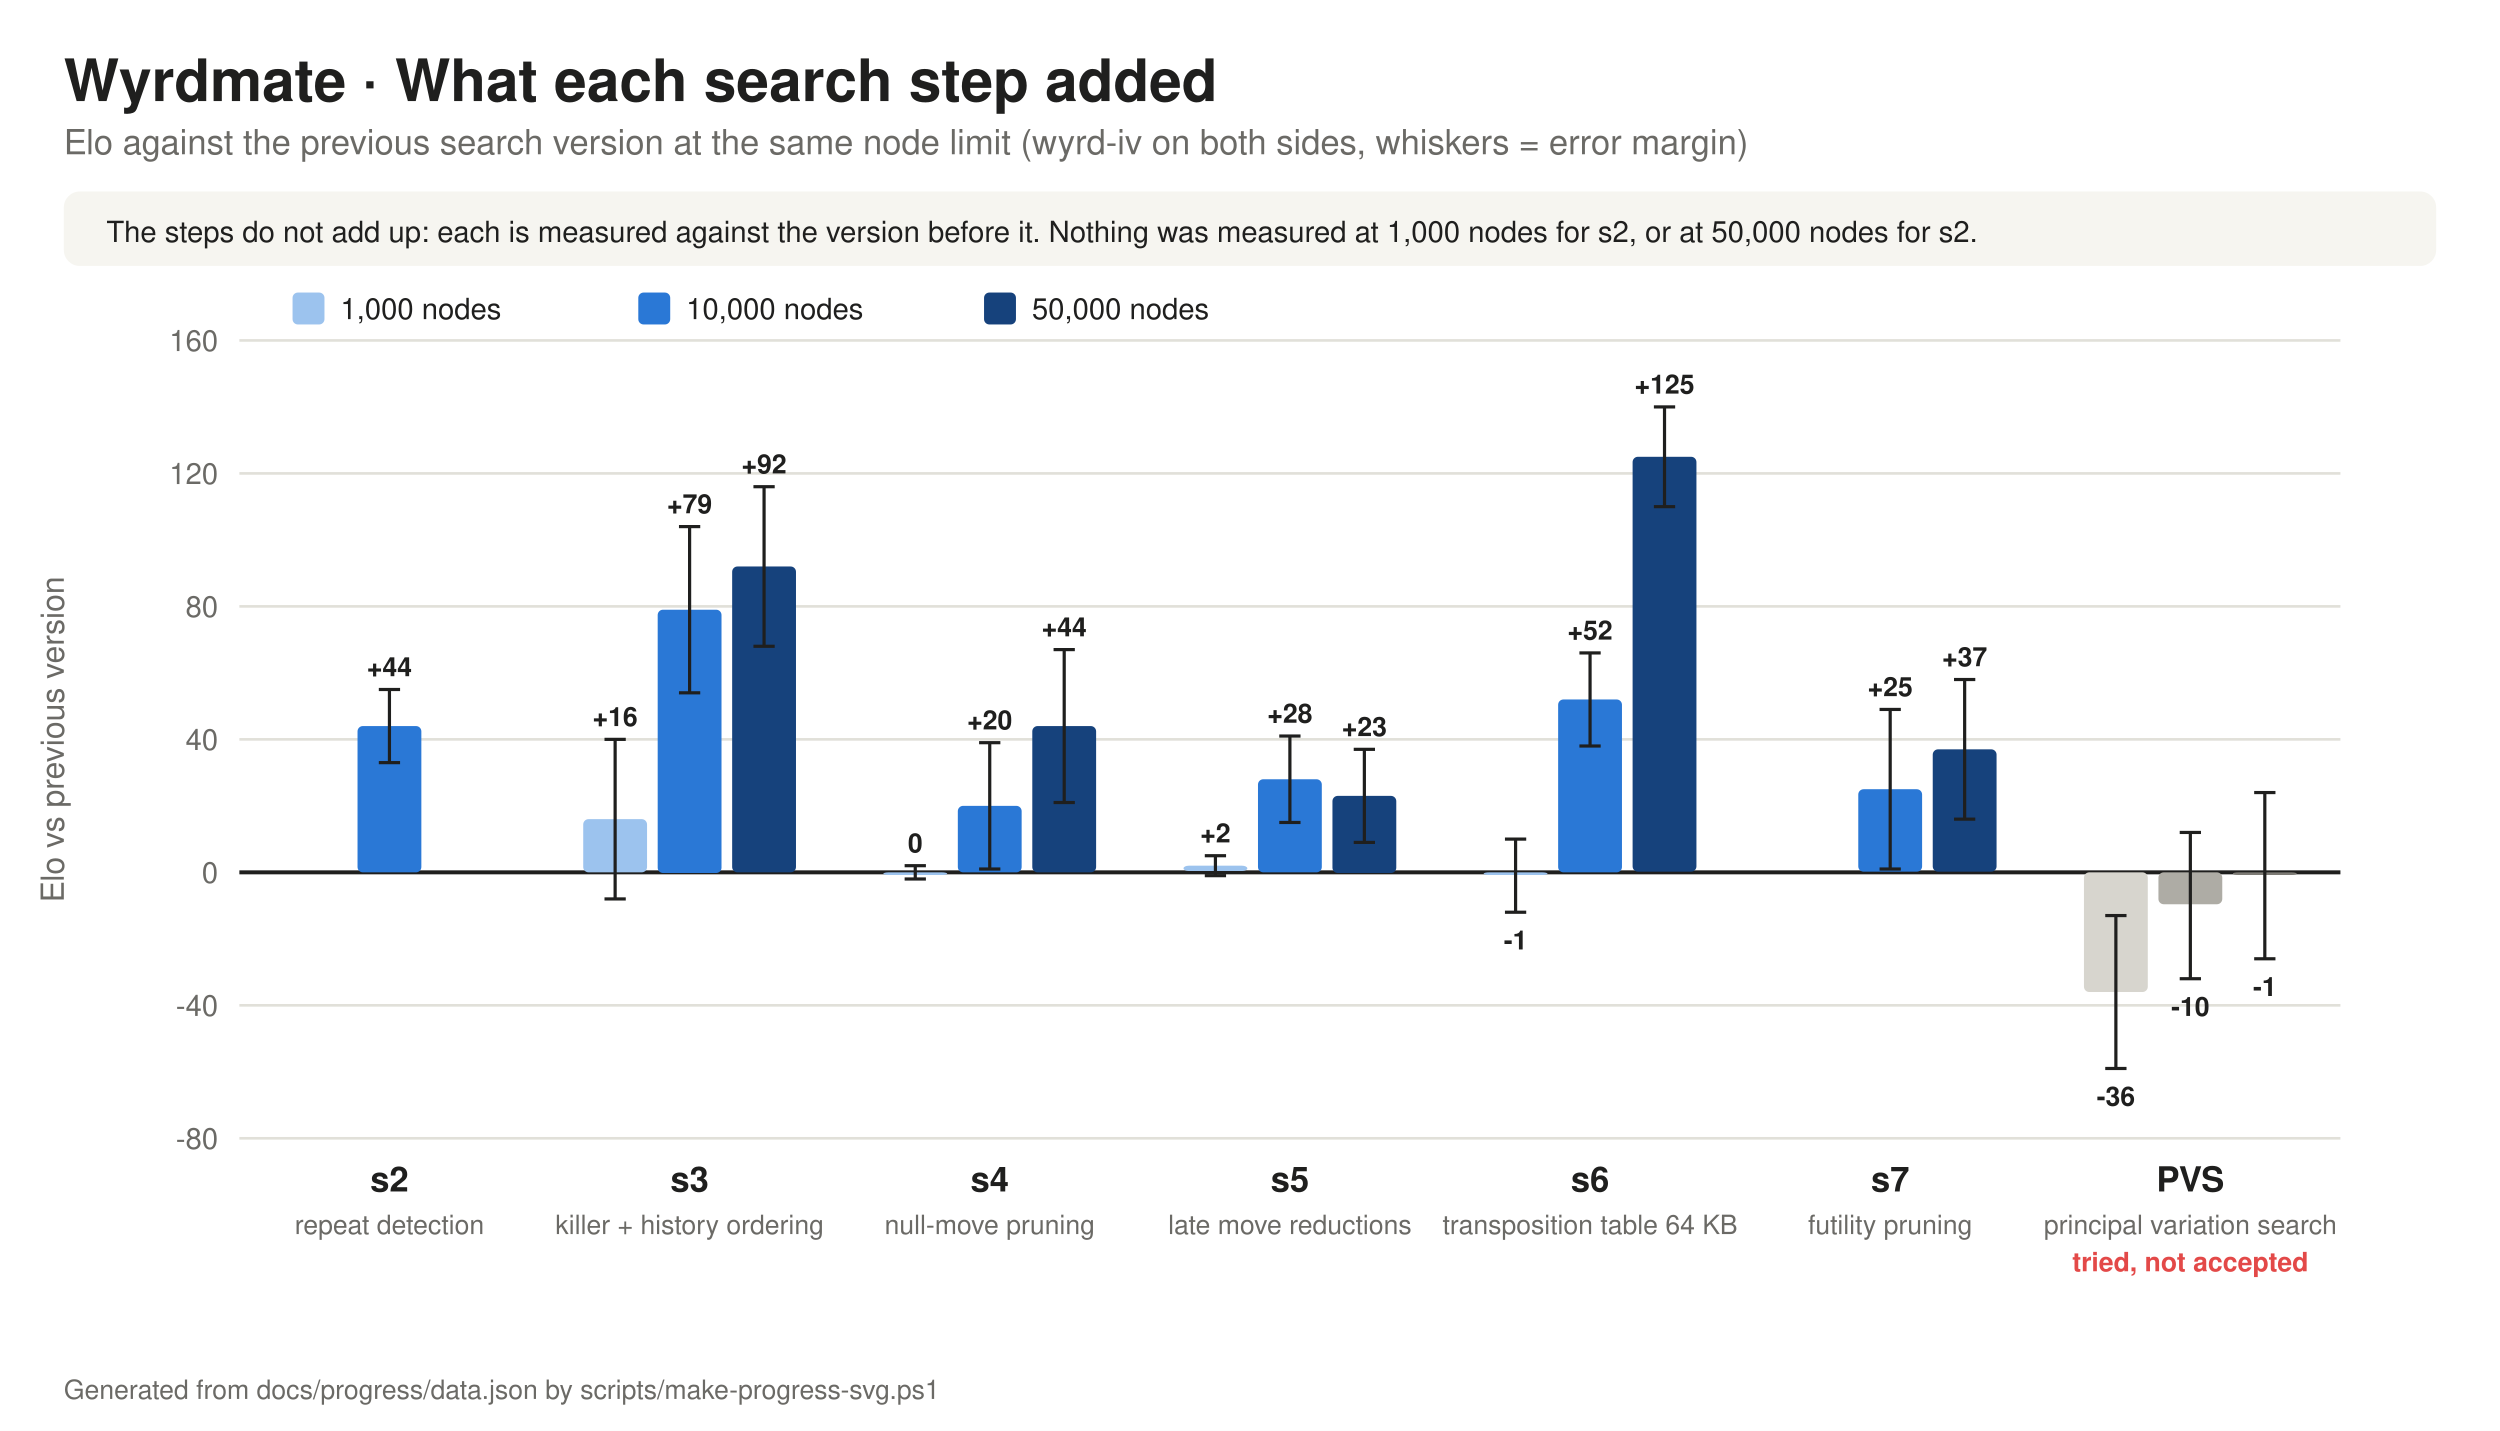
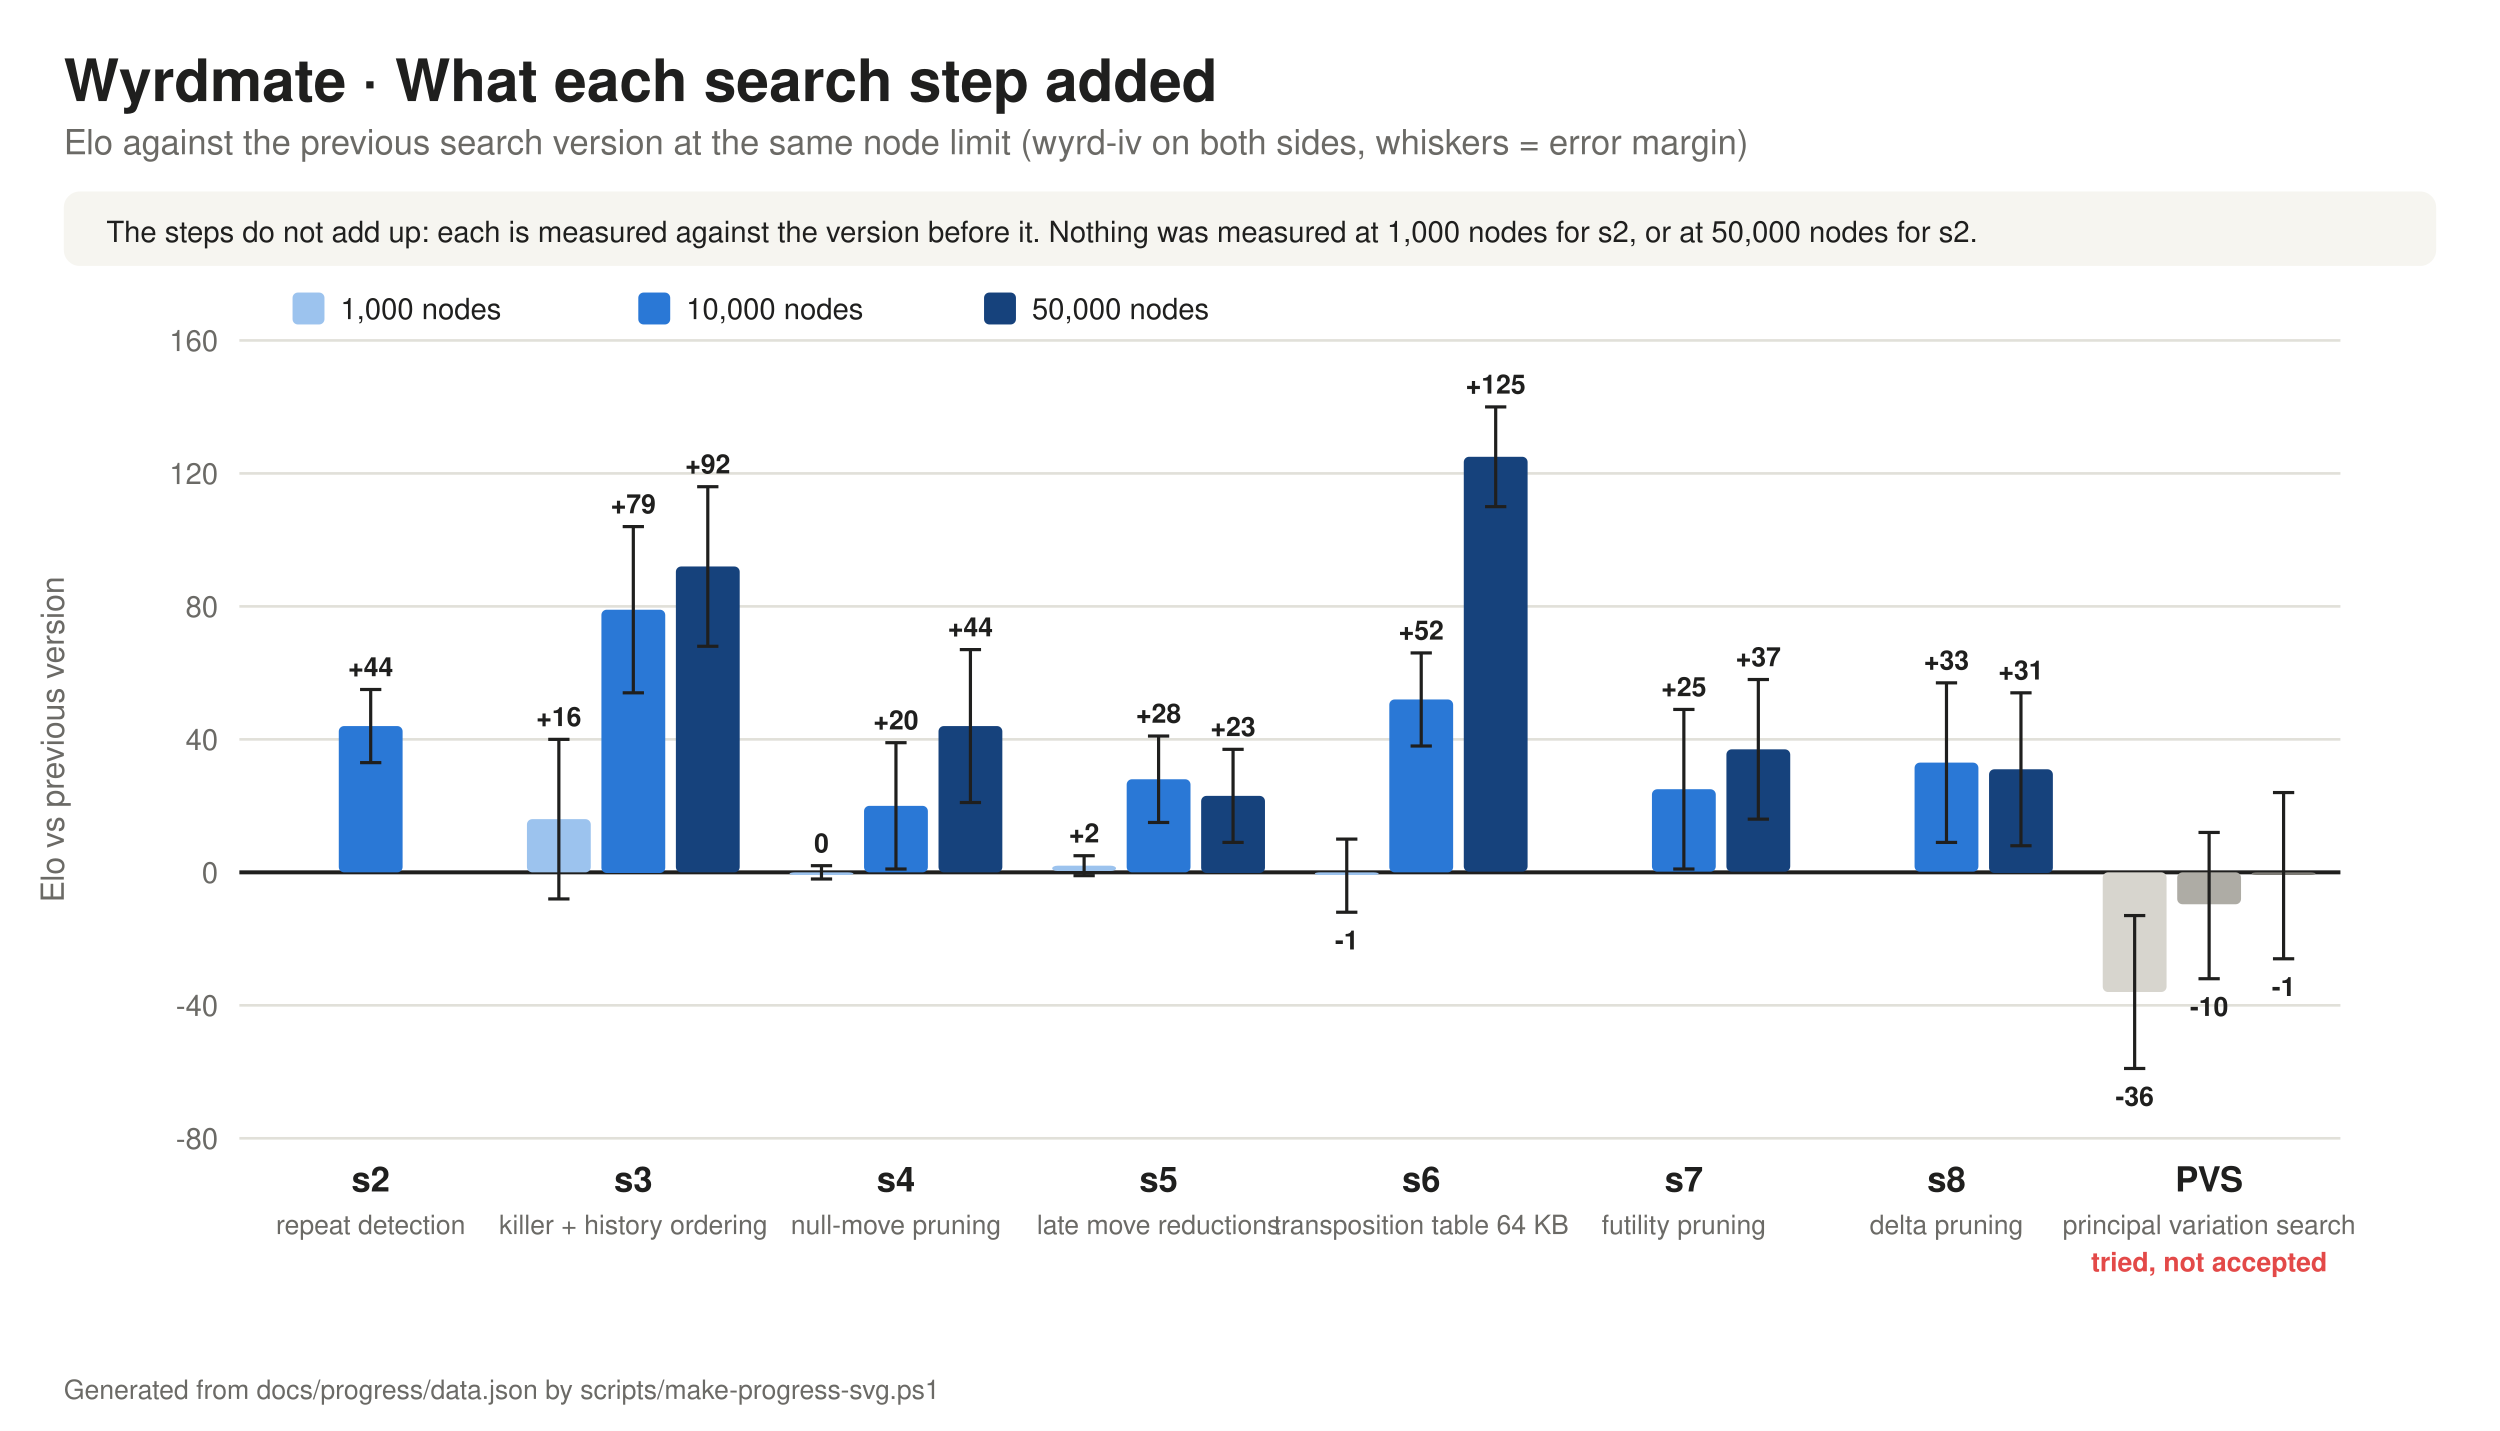
<svg xmlns="http://www.w3.org/2000/svg" width="940" height="538" viewBox="0 0 940 538" font-family="Segoe UI,Helvetica,Arial,sans-serif" role="img" aria-label="Wyrdmate · What each search step added">
  <rect width="940" height="538" fill="#ffffff" />
  <text x="24" y="38" font-size="22" font-weight="700" fill="#1f1f1e" text-anchor="start">Wyrdmate · What each search step added</text>
  <text x="24" y="58" font-size="13" font-weight="400" fill="#6b6a66" text-anchor="start">Elo against the previous search version at the same node limit (wyrd-iv on both sides, whiskers = error margin)</text>
  <rect x="24" y="72" width="892" height="28" rx="6" fill="#f6f5f0" />
  <text x="40" y="91" font-size="11" font-weight="400" fill="#1f1f1e" text-anchor="start">The steps do not add up: each is measured against the version before it. Nothing was measured at 1,000 nodes for s2, or at 50,000 nodes for s2.</text>
  <line x1="90" y1="428" x2="880" y2="428" stroke="#e1e0d9" stroke-width="1" />
  <text x="82" y="432" font-size="11" font-weight="400" fill="#6b6a66" text-anchor="end">-80</text>
  <line x1="90" y1="378" x2="880" y2="378" stroke="#e1e0d9" stroke-width="1" />
  <text x="82" y="382" font-size="11" font-weight="400" fill="#6b6a66" text-anchor="end">-40</text>
  <line x1="90" y1="328" x2="880" y2="328" stroke="#1f1f1e" stroke-width="1.5" />
  <text x="82" y="332" font-size="11" font-weight="400" fill="#6b6a66" text-anchor="end">0</text>
  <line x1="90" y1="278" x2="880" y2="278" stroke="#e1e0d9" stroke-width="1" />
  <text x="82" y="282" font-size="11" font-weight="400" fill="#6b6a66" text-anchor="end">40</text>
  <line x1="90" y1="228" x2="880" y2="228" stroke="#e1e0d9" stroke-width="1" />
  <text x="82" y="232" font-size="11" font-weight="400" fill="#6b6a66" text-anchor="end">80</text>
  <line x1="90" y1="178" x2="880" y2="178" stroke="#e1e0d9" stroke-width="1" />
  <text x="82" y="182" font-size="11" font-weight="400" fill="#6b6a66" text-anchor="end">120</text>
  <line x1="90" y1="128" x2="880" y2="128" stroke="#e1e0d9" stroke-width="1" />
  <text x="82" y="132" font-size="11" font-weight="400" fill="#6b6a66" text-anchor="end">160</text>
  <text transform="translate(24 278) rotate(-90)" font-size="12" fill="#6b6a66" text-anchor="middle">Elo vs previous version</text>
-   <rect x="134.43" y="273" width="24" height="55" rx="2" fill="#2a78d6" />
-   <path d="M146.43 286.75V259.25M142.43 286.75H150.43M142.43 259.25H150.43" stroke="#1f1f1e" stroke-width="1.2" fill="none" />
-   <text x="146.43" y="254.25" font-size="10" font-weight="700" fill="#1f1f1e" text-anchor="middle">+44</text>
-   <text x="146.43" y="448" font-size="13" font-weight="700" fill="#1f1f1e" text-anchor="middle">s2</text>
-   <text x="146.43" y="464" font-size="10" font-weight="400" fill="#6b6a66" text-anchor="middle">repeat detection</text>
-   <rect x="219.29" y="308" width="24" height="20" rx="2" fill="#9cc3ee" />
-   <path d="M231.29 338V278M227.29 338H235.29M227.29 278H235.29" stroke="#1f1f1e" stroke-width="1.2" fill="none" />
-   <text x="231.29" y="273" font-size="10" font-weight="700" fill="#1f1f1e" text-anchor="middle">+16</text>
-   <rect x="247.29" y="229.25" width="24" height="99" rx="2" fill="#2a78d6" />
-   <path d="M259.29 260.5V198M255.29 260.5H263.29M255.29 198H263.29" stroke="#1f1f1e" stroke-width="1.2" fill="none" />
-   <text x="259.29" y="193" font-size="10" font-weight="700" fill="#1f1f1e" text-anchor="middle">+79</text>
-   <rect x="275.29" y="213" width="24" height="115" rx="2" fill="#16427c" />
-   <path d="M287.29 243V183M283.29 243H291.29M283.29 183H291.29" stroke="#1f1f1e" stroke-width="1.2" fill="none" />
-   <text x="287.29" y="178" font-size="10" font-weight="700" fill="#1f1f1e" text-anchor="middle">+92</text>
-   <text x="259.29" y="448" font-size="13" font-weight="700" fill="#1f1f1e" text-anchor="middle">s3</text>
-   <text x="259.29" y="464" font-size="10" font-weight="400" fill="#6b6a66" text-anchor="middle">killer + history ordering</text>
-   <rect x="332.14" y="328" width="24" height="1" rx="2" fill="#9cc3ee" />
-   <path d="M344.14 330.5V325.5M340.14 330.5H348.14M340.14 325.5H348.14" stroke="#1f1f1e" stroke-width="1.2" fill="none" />
-   <text x="344.14" y="320.5" font-size="10" font-weight="700" fill="#1f1f1e" text-anchor="middle">0</text>
-   <rect x="360.14" y="303" width="24" height="25" rx="2" fill="#2a78d6" />
-   <path d="M372.14 326.75V279.25M368.14 326.75H376.14M368.14 279.25H376.14" stroke="#1f1f1e" stroke-width="1.2" fill="none" />
-   <text x="372.14" y="274.25" font-size="10" font-weight="700" fill="#1f1f1e" text-anchor="middle">+20</text>
-   <rect x="388.14" y="273" width="24" height="55" rx="2" fill="#16427c" />
-   <path d="M400.14 301.75V244.25M396.14 301.75H404.14M396.14 244.25H404.14" stroke="#1f1f1e" stroke-width="1.2" fill="none" />
-   <text x="400.14" y="239.25" font-size="10" font-weight="700" fill="#1f1f1e" text-anchor="middle">+44</text>
-   <text x="372.14" y="448" font-size="13" font-weight="700" fill="#1f1f1e" text-anchor="middle">s4</text>
-   <text x="372.14" y="464" font-size="10" font-weight="400" fill="#6b6a66" text-anchor="middle">null-move pruning</text>
-   <rect x="445" y="325.5" width="24" height="2" rx="2" fill="#9cc3ee" />
-   <path d="M457 329.25V321.75M453 329.25H461M453 321.75H461" stroke="#1f1f1e" stroke-width="1.2" fill="none" />
-   <text x="457" y="316.75" font-size="10" font-weight="700" fill="#1f1f1e" text-anchor="middle">+2</text>
-   <rect x="473" y="293" width="24" height="35" rx="2" fill="#2a78d6" />
-   <path d="M485 309.25V276.75M481 309.25H489M481 276.75H489" stroke="#1f1f1e" stroke-width="1.2" fill="none" />
-   <text x="485" y="271.75" font-size="10" font-weight="700" fill="#1f1f1e" text-anchor="middle">+28</text>
-   <rect x="501" y="299.25" width="24" height="29" rx="2" fill="#16427c" />
-   <path d="M513 316.75V281.75M509 316.75H517M509 281.75H517" stroke="#1f1f1e" stroke-width="1.2" fill="none" />
-   <text x="513" y="276.75" font-size="10" font-weight="700" fill="#1f1f1e" text-anchor="middle">+23</text>
-   <text x="485" y="448" font-size="13" font-weight="700" fill="#1f1f1e" text-anchor="middle">s5</text>
-   <text x="485" y="464" font-size="10" font-weight="400" fill="#6b6a66" text-anchor="middle">late move reductions</text>
-   <rect x="557.86" y="328" width="24" height="1" rx="2" fill="#9cc3ee" />
-   <path d="M569.86 343V315.5M565.86 343H573.86M565.86 315.5H573.86" stroke="#1f1f1e" stroke-width="1.2" fill="none" />
-   <text x="569.86" y="357" font-size="10" font-weight="700" fill="#1f1f1e" text-anchor="middle">-1</text>
-   <rect x="585.86" y="263" width="24" height="65" rx="2" fill="#2a78d6" />
-   <path d="M597.86 280.5V245.5M593.86 280.5H601.86M593.86 245.5H601.86" stroke="#1f1f1e" stroke-width="1.2" fill="none" />
-   <text x="597.86" y="240.5" font-size="10" font-weight="700" fill="#1f1f1e" text-anchor="middle">+52</text>
-   <rect x="613.86" y="171.75" width="24" height="156" rx="2" fill="#16427c" />
-   <path d="M625.86 190.5V153M621.86 190.5H629.86M621.86 153H629.86" stroke="#1f1f1e" stroke-width="1.2" fill="none" />
-   <text x="625.86" y="148" font-size="10" font-weight="700" fill="#1f1f1e" text-anchor="middle">+125</text>
-   <text x="597.86" y="448" font-size="13" font-weight="700" fill="#1f1f1e" text-anchor="middle">s6</text>
-   <text x="597.86" y="464" font-size="10" font-weight="400" fill="#6b6a66" text-anchor="middle">transposition table 64 KB</text>
-   <rect x="698.71" y="296.75" width="24" height="31" rx="2" fill="#2a78d6" />
-   <path d="M710.71 326.75V266.75M706.71 326.75H714.71M706.71 266.75H714.71" stroke="#1f1f1e" stroke-width="1.2" fill="none" />
-   <text x="710.71" y="261.75" font-size="10" font-weight="700" fill="#1f1f1e" text-anchor="middle">+25</text>
-   <rect x="726.71" y="281.75" width="24" height="46" rx="2" fill="#16427c" />
-   <path d="M738.71 308V255.5M734.71 308H742.71M734.71 255.5H742.71" stroke="#1f1f1e" stroke-width="1.2" fill="none" />
-   <text x="738.71" y="250.5" font-size="10" font-weight="700" fill="#1f1f1e" text-anchor="middle">+37</text>
-   <text x="710.71" y="448" font-size="13" font-weight="700" fill="#1f1f1e" text-anchor="middle">s7</text>
-   <text x="710.71" y="464" font-size="10" font-weight="400" fill="#6b6a66" text-anchor="middle">futility pruning</text>
-   <rect x="783.57" y="328" width="24" height="45" rx="2" fill="#d7d5ce" />
-   <path d="M795.57 401.75V344.25M791.57 401.75H799.57M791.57 344.25H799.57" stroke="#1f1f1e" stroke-width="1.2" fill="none" />
-   <text x="795.57" y="415.75" font-size="10" font-weight="700" fill="#1f1f1e" text-anchor="middle">-36</text>
-   <rect x="811.57" y="328" width="24" height="12" rx="2" fill="#aeaca5" />
-   <path d="M823.57 368V313M819.57 368H827.57M819.57 313H827.57" stroke="#1f1f1e" stroke-width="1.2" fill="none" />
-   <text x="823.57" y="382" font-size="10" font-weight="700" fill="#1f1f1e" text-anchor="middle">-10</text>
-   <rect x="839.57" y="328" width="24" height="1" rx="2" fill="#7d7b75" />
-   <path d="M851.57 360.5V298M847.57 360.5H855.57M847.57 298H855.57" stroke="#1f1f1e" stroke-width="1.2" fill="none" />
-   <text x="851.57" y="374.5" font-size="10" font-weight="700" fill="#1f1f1e" text-anchor="middle">-1</text>
-   <text x="823.57" y="448" font-size="13" font-weight="700" fill="#1f1f1e" text-anchor="middle">PVS</text>
-   <text x="823.57" y="464" font-size="10" font-weight="400" fill="#6b6a66" text-anchor="middle">principal variation search</text>
-   <text x="823.57" y="478" font-size="10" font-weight="700" fill="#e34948" text-anchor="middle">tried, not accepted</text>
+   <rect x="127.38" y="273" width="24" height="55" rx="2" fill="#2a78d6" />
+   <path d="M139.38 286.75V259.25M135.38 286.75H143.38M135.38 259.25H143.38" stroke="#1f1f1e" stroke-width="1.2" fill="none" />
+   <text x="139.38" y="254.25" font-size="10" font-weight="700" fill="#1f1f1e" text-anchor="middle">+44</text>
+   <text x="139.38" y="448" font-size="13" font-weight="700" fill="#1f1f1e" text-anchor="middle">s2</text>
+   <text x="139.38" y="464" font-size="10" font-weight="400" fill="#6b6a66" text-anchor="middle">repeat detection</text>
+   <rect x="198.13" y="308" width="24" height="20" rx="2" fill="#9cc3ee" />
+   <path d="M210.13 338V278M206.13 338H214.13M206.13 278H214.13" stroke="#1f1f1e" stroke-width="1.2" fill="none" />
+   <text x="210.13" y="273" font-size="10" font-weight="700" fill="#1f1f1e" text-anchor="middle">+16</text>
+   <rect x="226.13" y="229.25" width="24" height="99" rx="2" fill="#2a78d6" />
+   <path d="M238.13 260.5V198M234.13 260.5H242.13M234.13 198H242.13" stroke="#1f1f1e" stroke-width="1.2" fill="none" />
+   <text x="238.13" y="193" font-size="10" font-weight="700" fill="#1f1f1e" text-anchor="middle">+79</text>
+   <rect x="254.13" y="213" width="24" height="115" rx="2" fill="#16427c" />
+   <path d="M266.13 243V183M262.13 243H270.13M262.13 183H270.13" stroke="#1f1f1e" stroke-width="1.2" fill="none" />
+   <text x="266.13" y="178" font-size="10" font-weight="700" fill="#1f1f1e" text-anchor="middle">+92</text>
+   <text x="238.13" y="448" font-size="13" font-weight="700" fill="#1f1f1e" text-anchor="middle">s3</text>
+   <text x="238.13" y="464" font-size="10" font-weight="400" fill="#6b6a66" text-anchor="middle">killer + history ordering</text>
+   <rect x="296.88" y="328" width="24" height="1" rx="2" fill="#9cc3ee" />
+   <path d="M308.88 330.5V325.5M304.88 330.5H312.88M304.88 325.5H312.88" stroke="#1f1f1e" stroke-width="1.2" fill="none" />
+   <text x="308.88" y="320.5" font-size="10" font-weight="700" fill="#1f1f1e" text-anchor="middle">0</text>
+   <rect x="324.88" y="303" width="24" height="25" rx="2" fill="#2a78d6" />
+   <path d="M336.88 326.75V279.25M332.88 326.75H340.88M332.88 279.25H340.88" stroke="#1f1f1e" stroke-width="1.2" fill="none" />
+   <text x="336.88" y="274.25" font-size="10" font-weight="700" fill="#1f1f1e" text-anchor="middle">+20</text>
+   <rect x="352.88" y="273" width="24" height="55" rx="2" fill="#16427c" />
+   <path d="M364.88 301.75V244.25M360.88 301.75H368.88M360.88 244.25H368.88" stroke="#1f1f1e" stroke-width="1.2" fill="none" />
+   <text x="364.88" y="239.25" font-size="10" font-weight="700" fill="#1f1f1e" text-anchor="middle">+44</text>
+   <text x="336.88" y="448" font-size="13" font-weight="700" fill="#1f1f1e" text-anchor="middle">s4</text>
+   <text x="336.88" y="464" font-size="10" font-weight="400" fill="#6b6a66" text-anchor="middle">null-move pruning</text>
+   <rect x="395.63" y="325.5" width="24" height="2" rx="2" fill="#9cc3ee" />
+   <path d="M407.63 329.25V321.75M403.63 329.25H411.63M403.63 321.75H411.63" stroke="#1f1f1e" stroke-width="1.2" fill="none" />
+   <text x="407.63" y="316.75" font-size="10" font-weight="700" fill="#1f1f1e" text-anchor="middle">+2</text>
+   <rect x="423.63" y="293" width="24" height="35" rx="2" fill="#2a78d6" />
+   <path d="M435.63 309.25V276.75M431.63 309.25H439.63M431.63 276.75H439.63" stroke="#1f1f1e" stroke-width="1.2" fill="none" />
+   <text x="435.63" y="271.75" font-size="10" font-weight="700" fill="#1f1f1e" text-anchor="middle">+28</text>
+   <rect x="451.63" y="299.25" width="24" height="29" rx="2" fill="#16427c" />
+   <path d="M463.63 316.75V281.75M459.63 316.75H467.63M459.63 281.75H467.63" stroke="#1f1f1e" stroke-width="1.2" fill="none" />
+   <text x="463.63" y="276.75" font-size="10" font-weight="700" fill="#1f1f1e" text-anchor="middle">+23</text>
+   <text x="435.63" y="448" font-size="13" font-weight="700" fill="#1f1f1e" text-anchor="middle">s5</text>
+   <text x="435.63" y="464" font-size="10" font-weight="400" fill="#6b6a66" text-anchor="middle">late move reductions</text>
+   <rect x="494.38" y="328" width="24" height="1" rx="2" fill="#9cc3ee" />
+   <path d="M506.38 343V315.5M502.38 343H510.38M502.38 315.5H510.38" stroke="#1f1f1e" stroke-width="1.2" fill="none" />
+   <text x="506.38" y="357" font-size="10" font-weight="700" fill="#1f1f1e" text-anchor="middle">-1</text>
+   <rect x="522.38" y="263" width="24" height="65" rx="2" fill="#2a78d6" />
+   <path d="M534.38 280.5V245.5M530.38 280.5H538.38M530.38 245.5H538.38" stroke="#1f1f1e" stroke-width="1.2" fill="none" />
+   <text x="534.38" y="240.5" font-size="10" font-weight="700" fill="#1f1f1e" text-anchor="middle">+52</text>
+   <rect x="550.38" y="171.75" width="24" height="156" rx="2" fill="#16427c" />
+   <path d="M562.38 190.5V153M558.38 190.5H566.38M558.38 153H566.38" stroke="#1f1f1e" stroke-width="1.2" fill="none" />
+   <text x="562.38" y="148" font-size="10" font-weight="700" fill="#1f1f1e" text-anchor="middle">+125</text>
+   <text x="534.38" y="448" font-size="13" font-weight="700" fill="#1f1f1e" text-anchor="middle">s6</text>
+   <text x="534.38" y="464" font-size="10" font-weight="400" fill="#6b6a66" text-anchor="middle">transposition table 64 KB</text>
+   <rect x="621.13" y="296.75" width="24" height="31" rx="2" fill="#2a78d6" />
+   <path d="M633.13 326.75V266.75M629.13 326.75H637.13M629.13 266.75H637.13" stroke="#1f1f1e" stroke-width="1.2" fill="none" />
+   <text x="633.13" y="261.75" font-size="10" font-weight="700" fill="#1f1f1e" text-anchor="middle">+25</text>
+   <rect x="649.13" y="281.75" width="24" height="46" rx="2" fill="#16427c" />
+   <path d="M661.13 308V255.5M657.13 308H665.13M657.13 255.5H665.13" stroke="#1f1f1e" stroke-width="1.2" fill="none" />
+   <text x="661.13" y="250.5" font-size="10" font-weight="700" fill="#1f1f1e" text-anchor="middle">+37</text>
+   <text x="633.13" y="448" font-size="13" font-weight="700" fill="#1f1f1e" text-anchor="middle">s7</text>
+   <text x="633.13" y="464" font-size="10" font-weight="400" fill="#6b6a66" text-anchor="middle">futility pruning</text>
+   <rect x="719.88" y="286.75" width="24" height="41" rx="2" fill="#2a78d6" />
+   <path d="M731.88 316.75V256.75M727.88 316.75H735.88M727.88 256.75H735.88" stroke="#1f1f1e" stroke-width="1.2" fill="none" />
+   <text x="731.88" y="251.75" font-size="10" font-weight="700" fill="#1f1f1e" text-anchor="middle">+33</text>
+   <rect x="747.88" y="289.25" width="24" height="39" rx="2" fill="#16427c" />
+   <path d="M759.88 318V260.5M755.88 318H763.88M755.88 260.5H763.88" stroke="#1f1f1e" stroke-width="1.2" fill="none" />
+   <text x="759.88" y="255.5" font-size="10" font-weight="700" fill="#1f1f1e" text-anchor="middle">+31</text>
+   <text x="731.88" y="448" font-size="13" font-weight="700" fill="#1f1f1e" text-anchor="middle">s8</text>
+   <text x="731.88" y="464" font-size="10" font-weight="400" fill="#6b6a66" text-anchor="middle">delta pruning</text>
+   <rect x="790.63" y="328" width="24" height="45" rx="2" fill="#d7d5ce" />
+   <path d="M802.63 401.75V344.25M798.63 401.75H806.63M798.63 344.25H806.63" stroke="#1f1f1e" stroke-width="1.2" fill="none" />
+   <text x="802.63" y="415.75" font-size="10" font-weight="700" fill="#1f1f1e" text-anchor="middle">-36</text>
+   <rect x="818.63" y="328" width="24" height="12" rx="2" fill="#aeaca5" />
+   <path d="M830.63 368V313M826.63 368H834.63M826.63 313H834.63" stroke="#1f1f1e" stroke-width="1.2" fill="none" />
+   <text x="830.63" y="382" font-size="10" font-weight="700" fill="#1f1f1e" text-anchor="middle">-10</text>
+   <rect x="846.63" y="328" width="24" height="1" rx="2" fill="#7d7b75" />
+   <path d="M858.63 360.5V298M854.63 360.5H862.63M854.63 298H862.63" stroke="#1f1f1e" stroke-width="1.2" fill="none" />
+   <text x="858.63" y="374.5" font-size="10" font-weight="700" fill="#1f1f1e" text-anchor="middle">-1</text>
+   <text x="830.63" y="448" font-size="13" font-weight="700" fill="#1f1f1e" text-anchor="middle">PVS</text>
+   <text x="830.63" y="464" font-size="10" font-weight="400" fill="#6b6a66" text-anchor="middle">principal variation search</text>
+   <text x="830.63" y="478" font-size="10" font-weight="700" fill="#e34948" text-anchor="middle">tried, not accepted</text>
  <rect x="110" y="110" width="12" height="12" rx="2" fill="#9cc3ee" />
  <text x="128" y="120" font-size="11" font-weight="400" fill="#1f1f1e" text-anchor="start">1,000 nodes</text>
  <rect x="240" y="110" width="12" height="12" rx="2" fill="#2a78d6" />
  <text x="258" y="120" font-size="11" font-weight="400" fill="#1f1f1e" text-anchor="start">10,000 nodes</text>
  <rect x="370" y="110" width="12" height="12" rx="2" fill="#16427c" />
  <text x="388" y="120" font-size="11" font-weight="400" fill="#1f1f1e" text-anchor="start">50,000 nodes</text>
  <text x="24" y="526" font-size="10" font-weight="400" fill="#6b6a66" text-anchor="start">Generated from docs/progress/data.json by scripts/make-progress-svg.ps1</text>
</svg>
